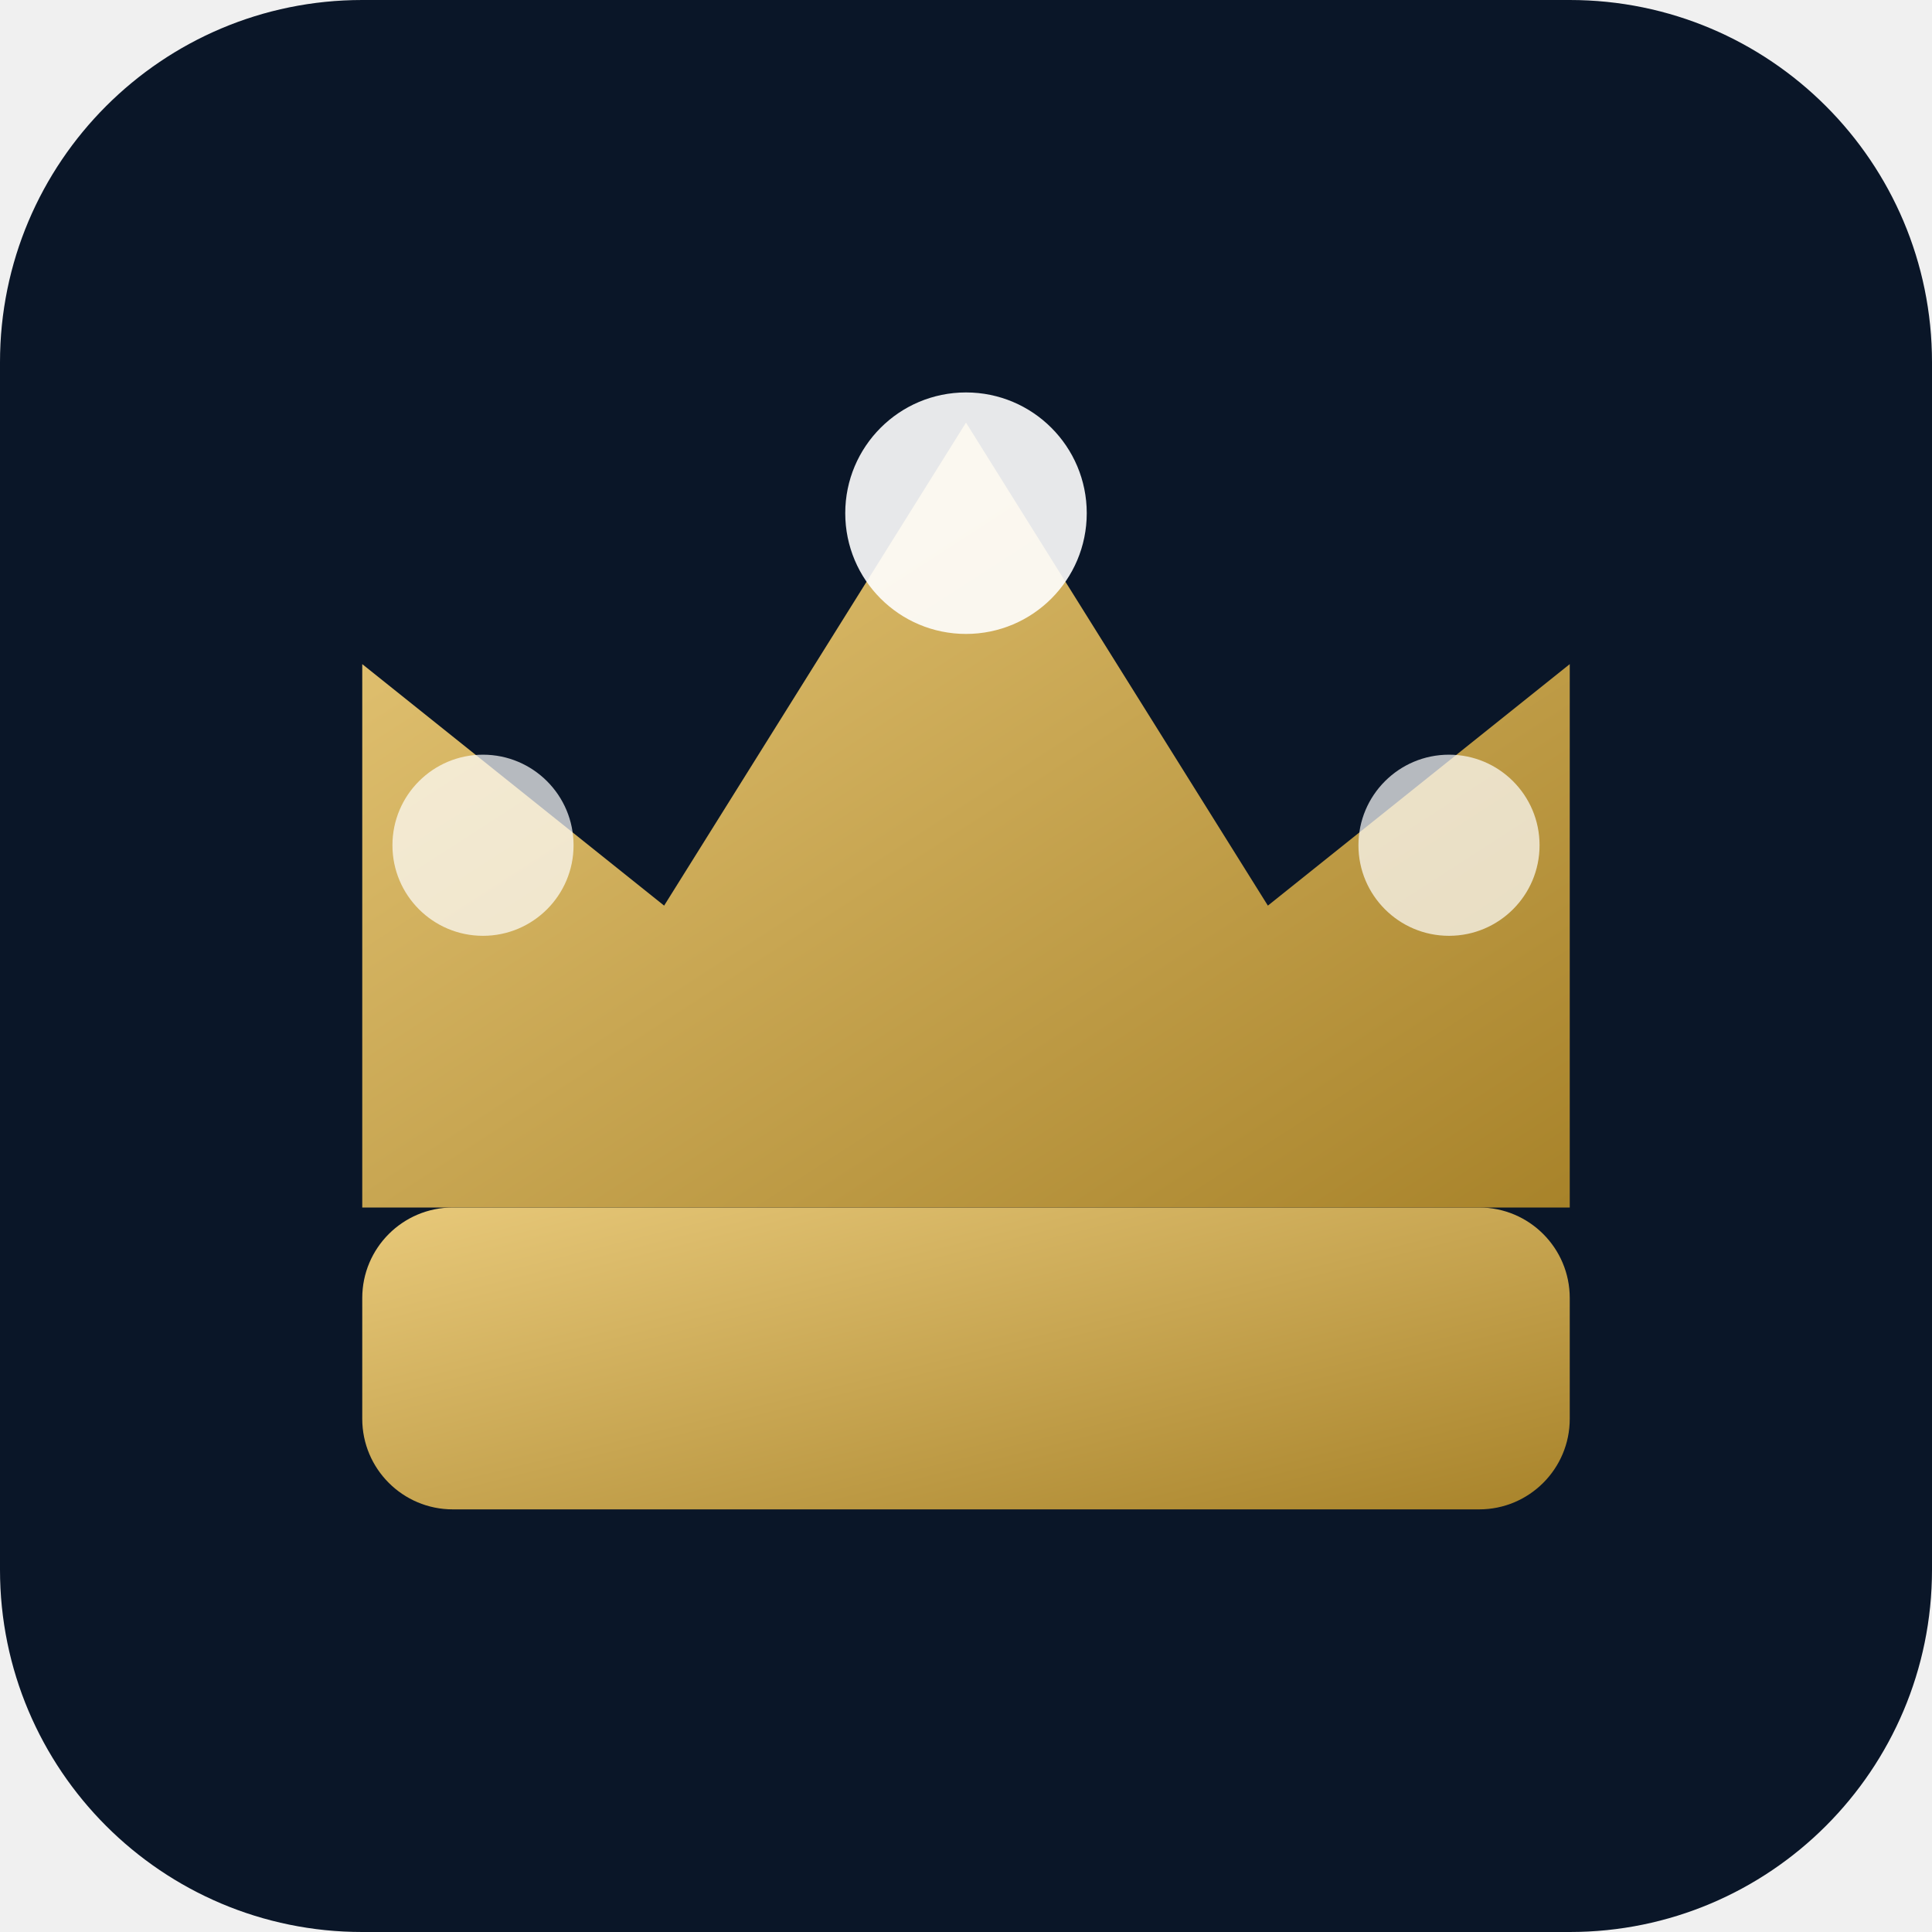
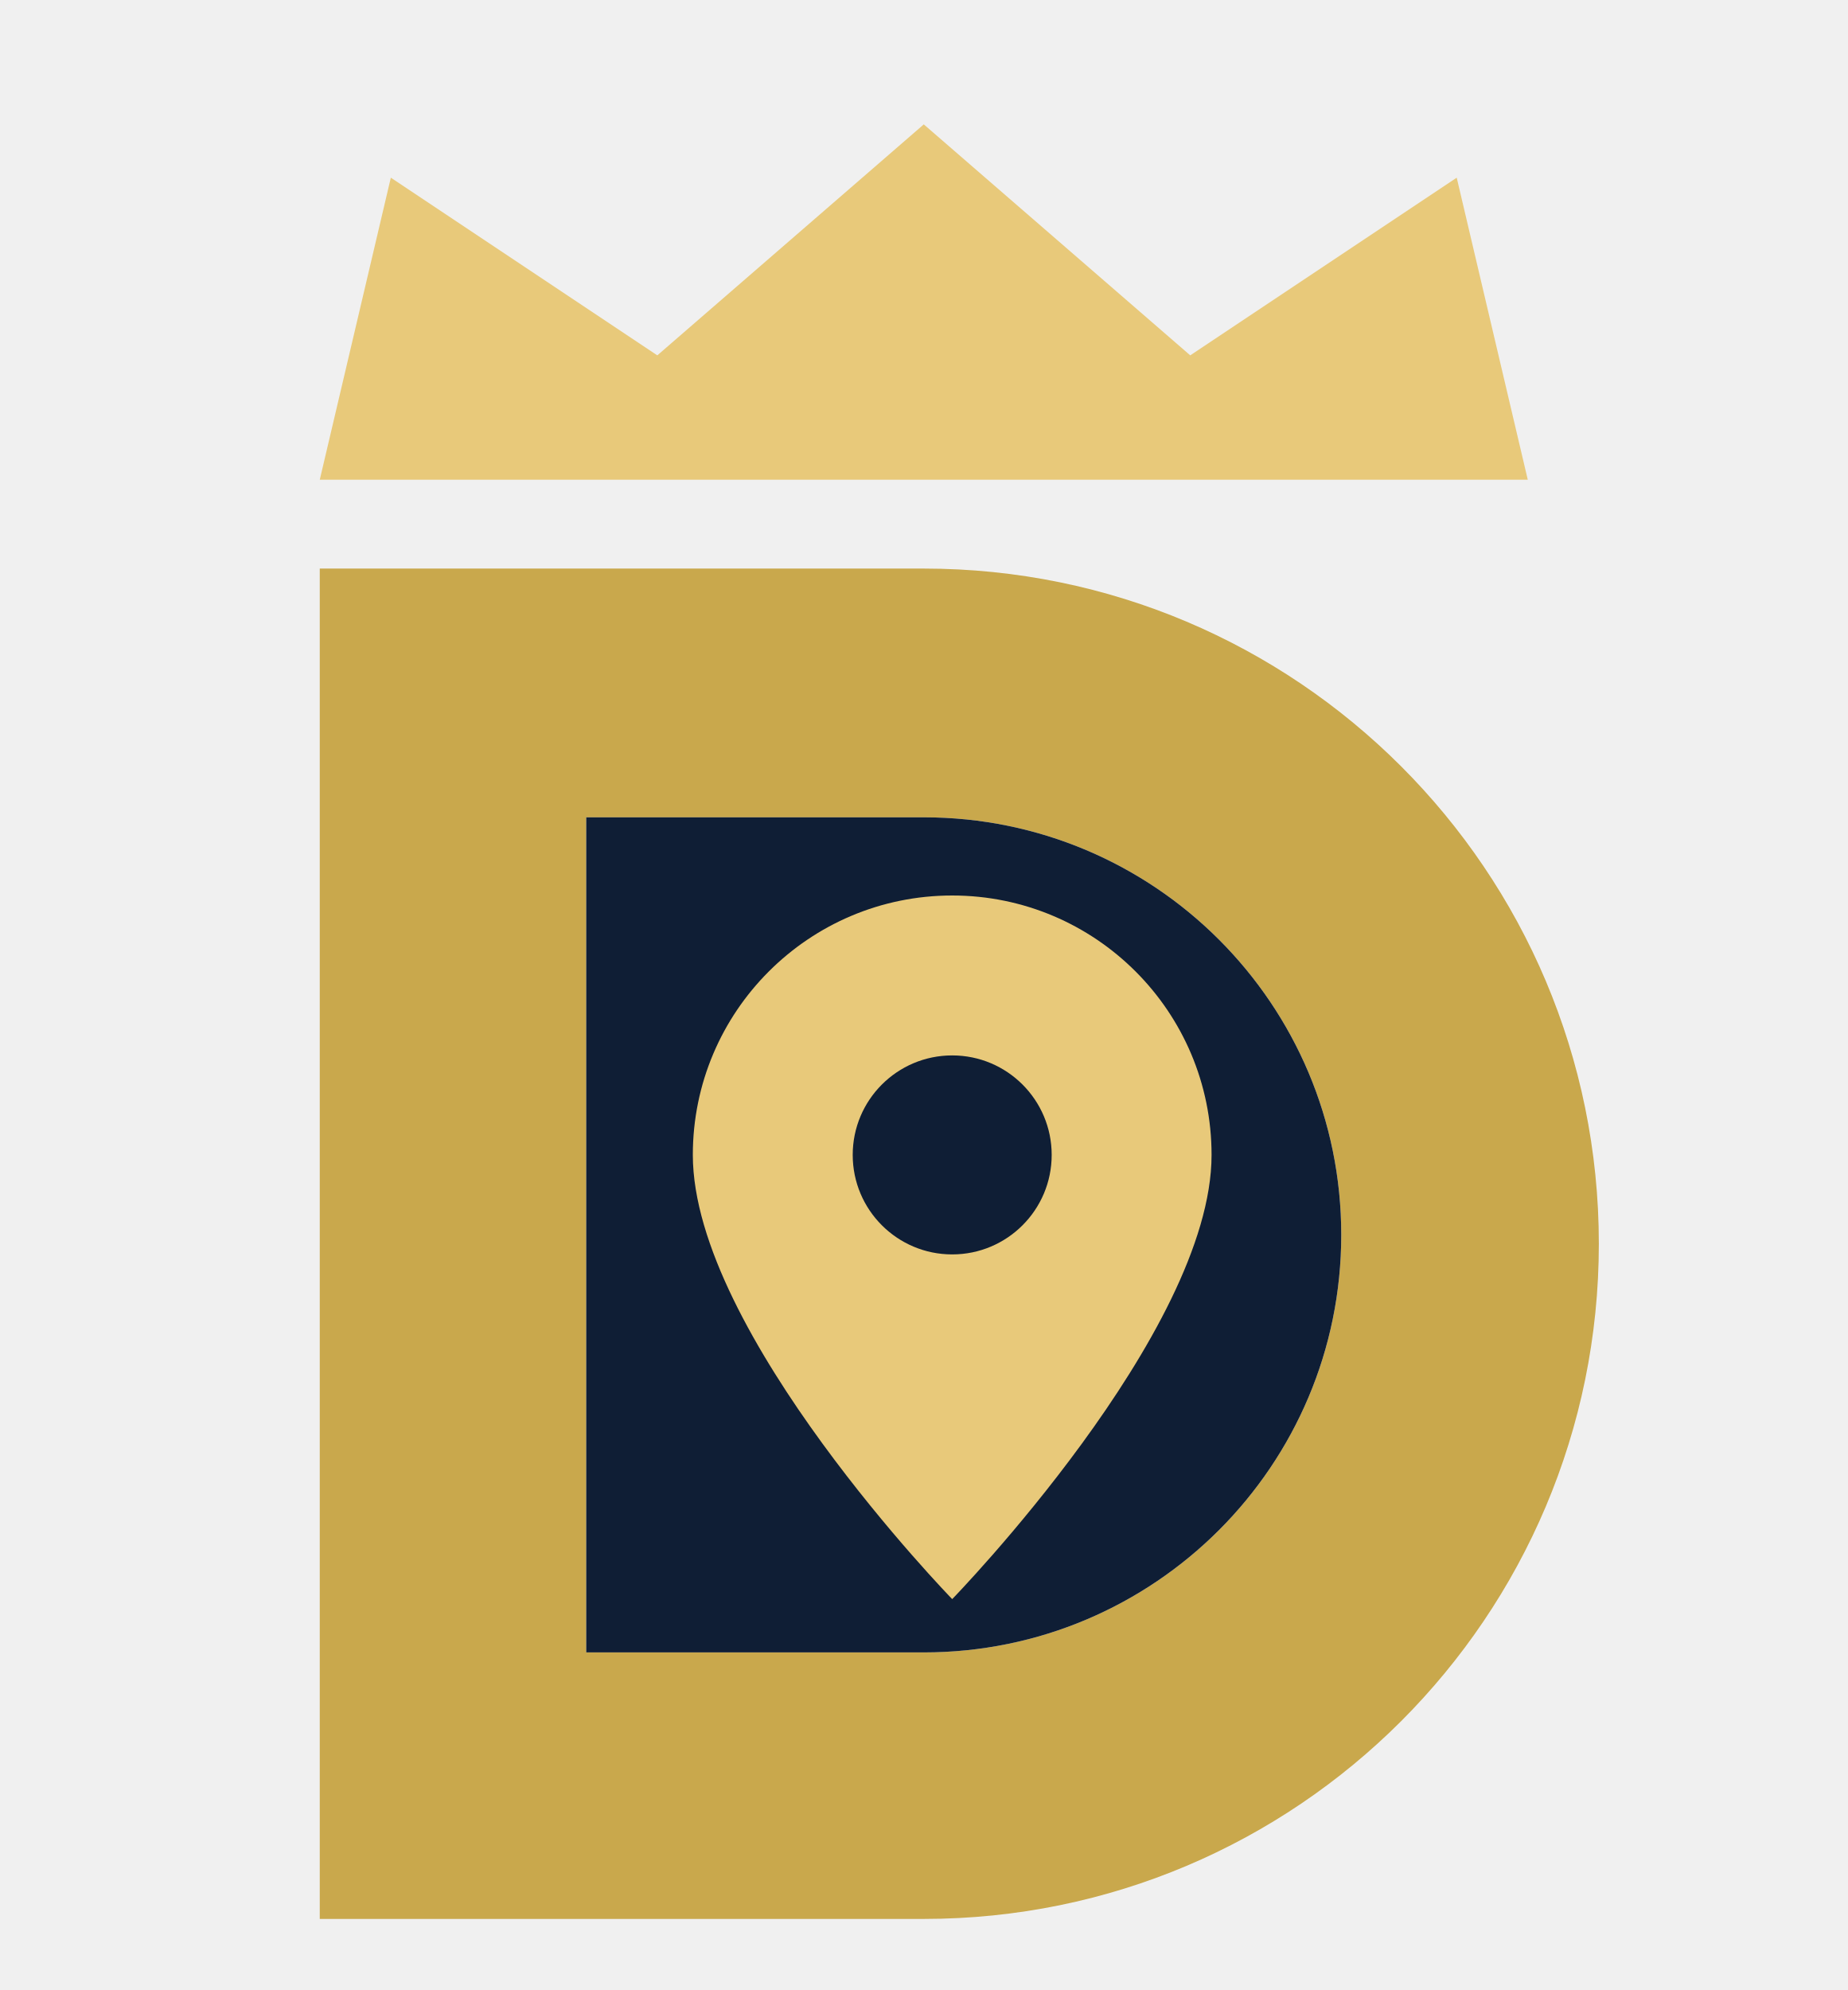
- <svg xmlns="http://www.w3.org/2000/svg" viewBox="0 0 32 32" width="32" height="32">
-   <defs>
-     <linearGradient id="g" x1="0%" y1="0%" x2="100%" y2="100%">
-       <stop offset="0%" style="stop-color:#E8C97A" />
-       <stop offset="100%" style="stop-color:#A8832A" />
-     </linearGradient>
-   </defs>
-   <rect width="32" height="32" rx="6" fill="#0A1628" />
-   <rect x="6" y="20" width="20" height="5" rx="1.5" fill="url(#g)" />
-   <polygon points="6,20 6,11 11,15 16,7 21,15 26,11 26,20" fill="url(#g)" />
-   <circle cx="16" cy="8.5" r="2" fill="white" opacity=".9" />
-   <circle cx="8" cy="14" r="1.5" fill="white" opacity=".7" />
-   <circle cx="24" cy="14" r="1.5" fill="white" opacity=".7" />
+ <svg xmlns="http://www.w3.org/2000/svg" viewBox="0 0 52 56" width="52" height="56">
+   <g transform="translate(0,2)">
+     <path d="M9 11.5 L11 3 L18.5 8 L26 1.5 L33.5 8 L41 3 L43 11.5 Z" fill="#E8C97A" />
+     <path d="M9 14 H26 A19 19 0 0 1 26 52 H9 Z M16.5 21 H26 A11.5 11.5 0 0 1 26 44.5 H16.5 Z" fill="#C9A84C" fill-rule="evenodd" />
+     <path d="M16.5 21 H26 A11.5 11.5 0 0 1 26 44.5 H16.5 Z" fill="#0F1E35" />
+     <path d="M26.8 43 C 26.8 43, 19.5 35.5, 19.5 30.5 A7.3 7.3 0 0 1 34.1 30.5 C 34.1 35.5, 26.8 43, 26.8 43 Z" fill="#E8C97A" />
+     <circle cx="26.8" cy="30.5" r="2.8" fill="#0F1E35" />
+   </g>
</svg>
